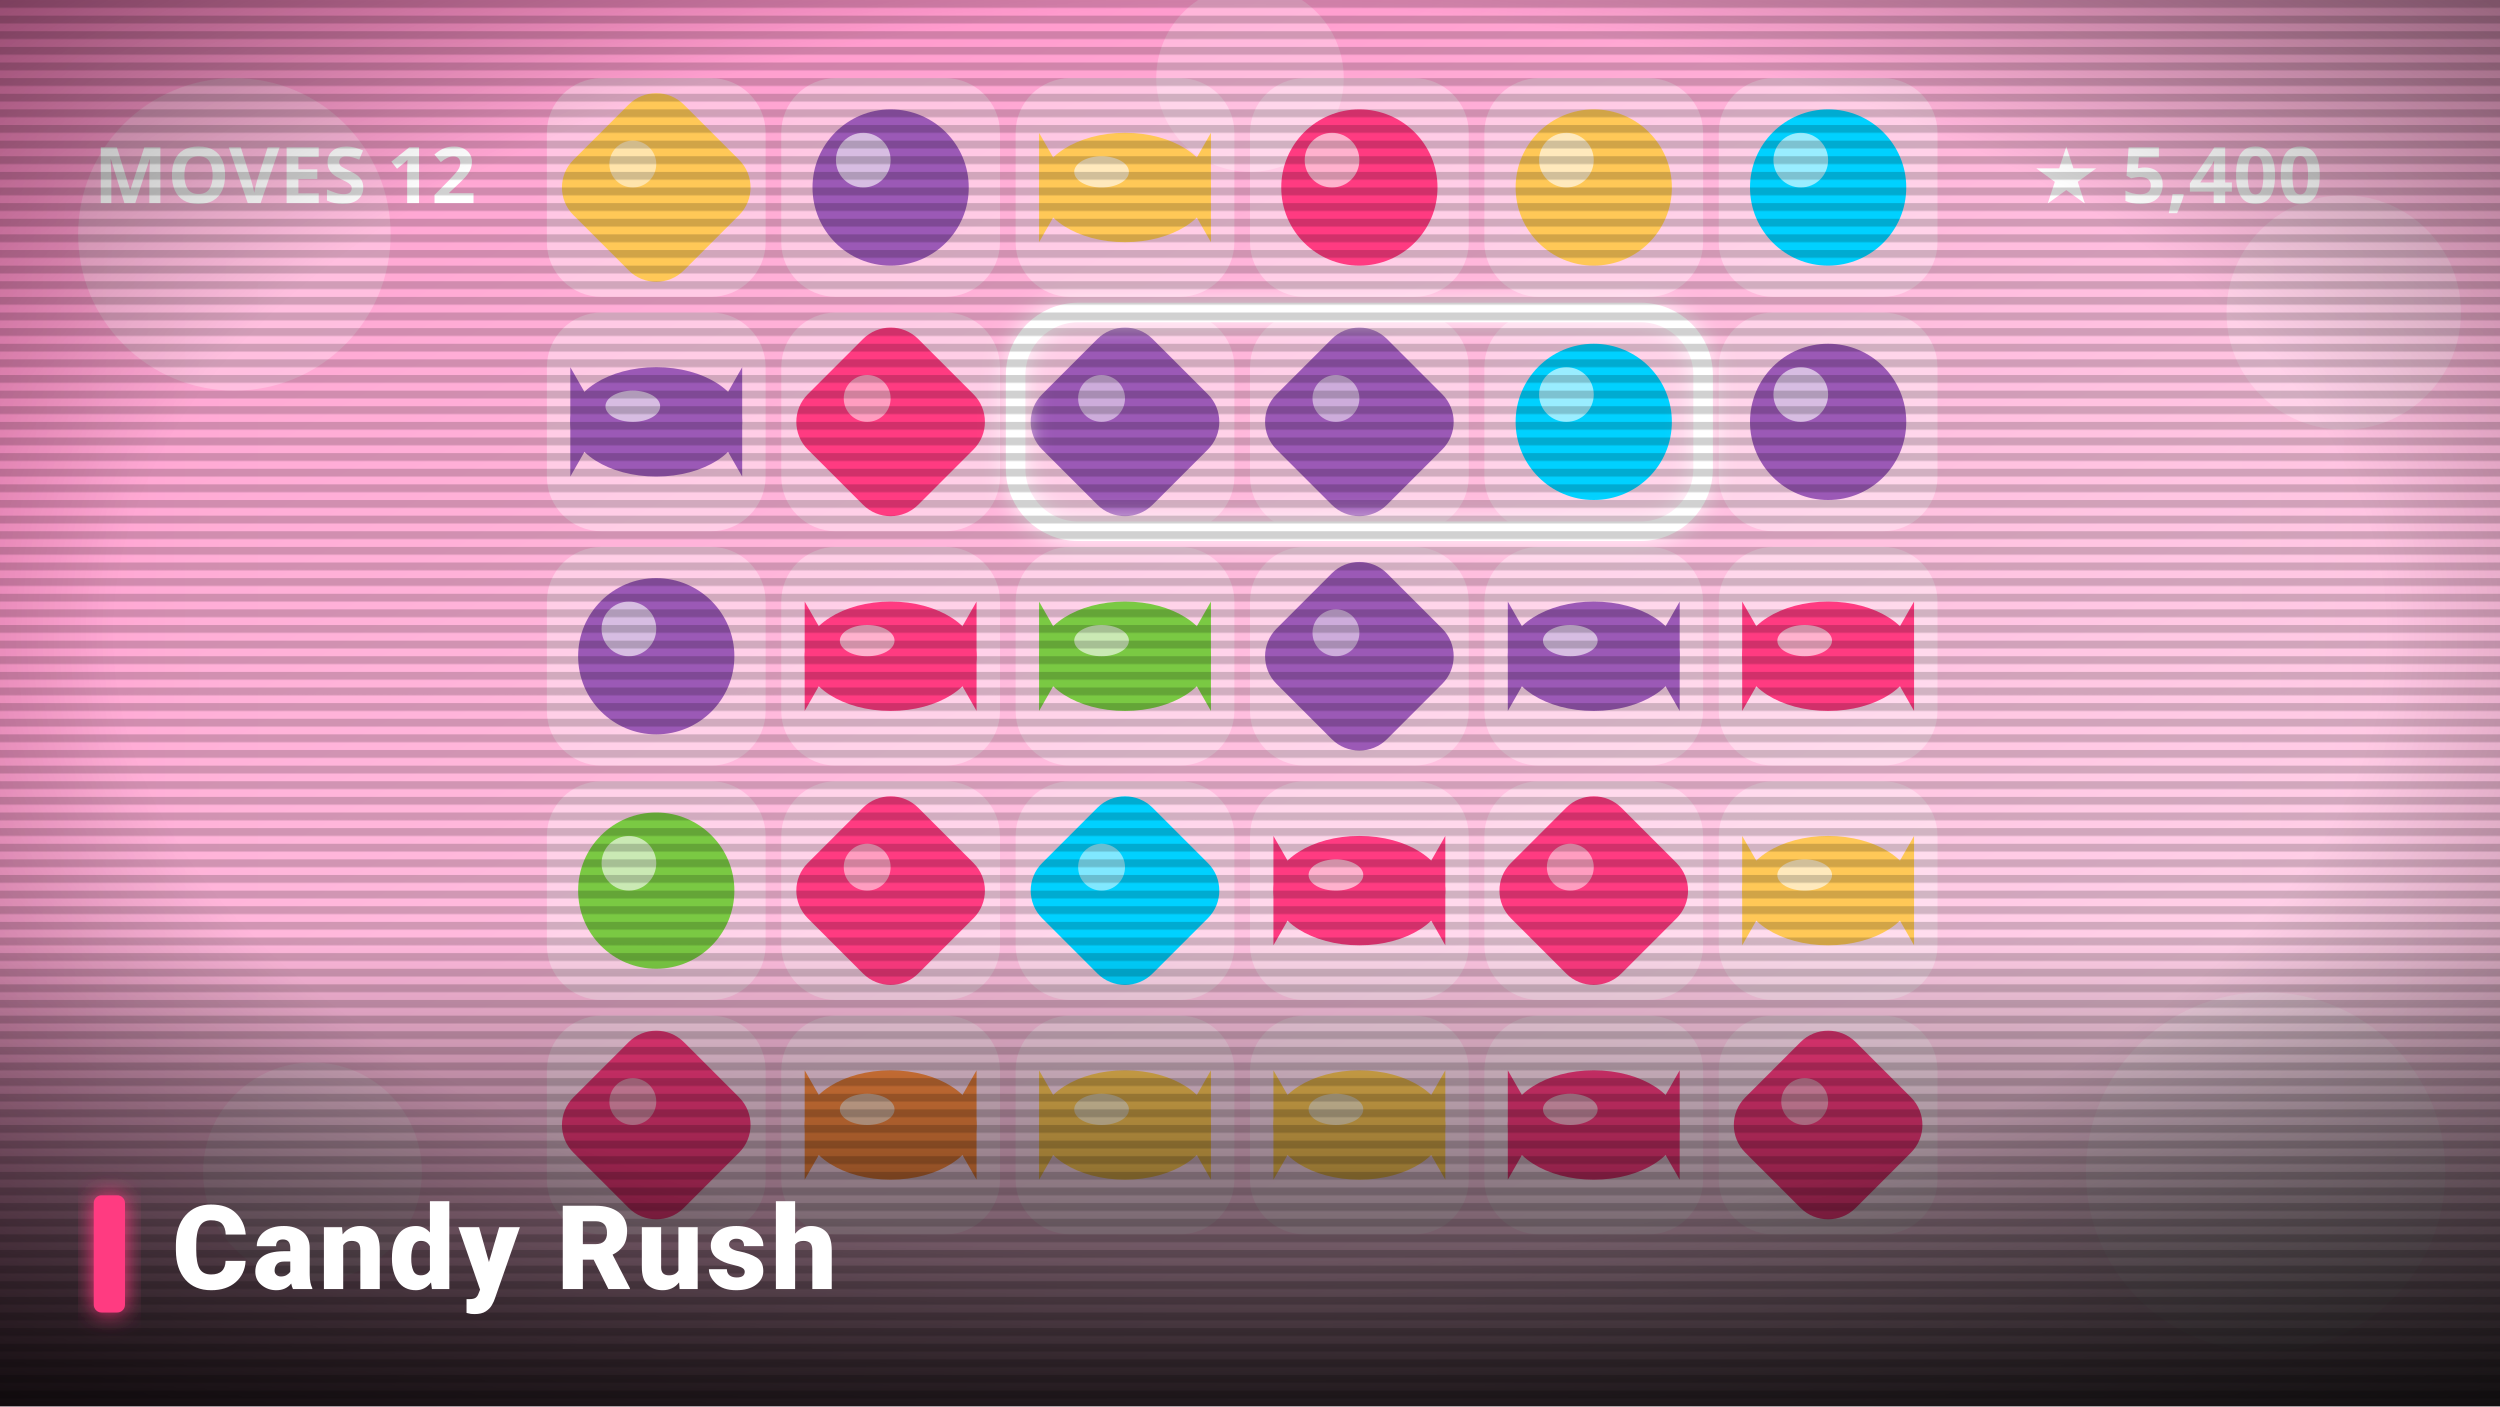
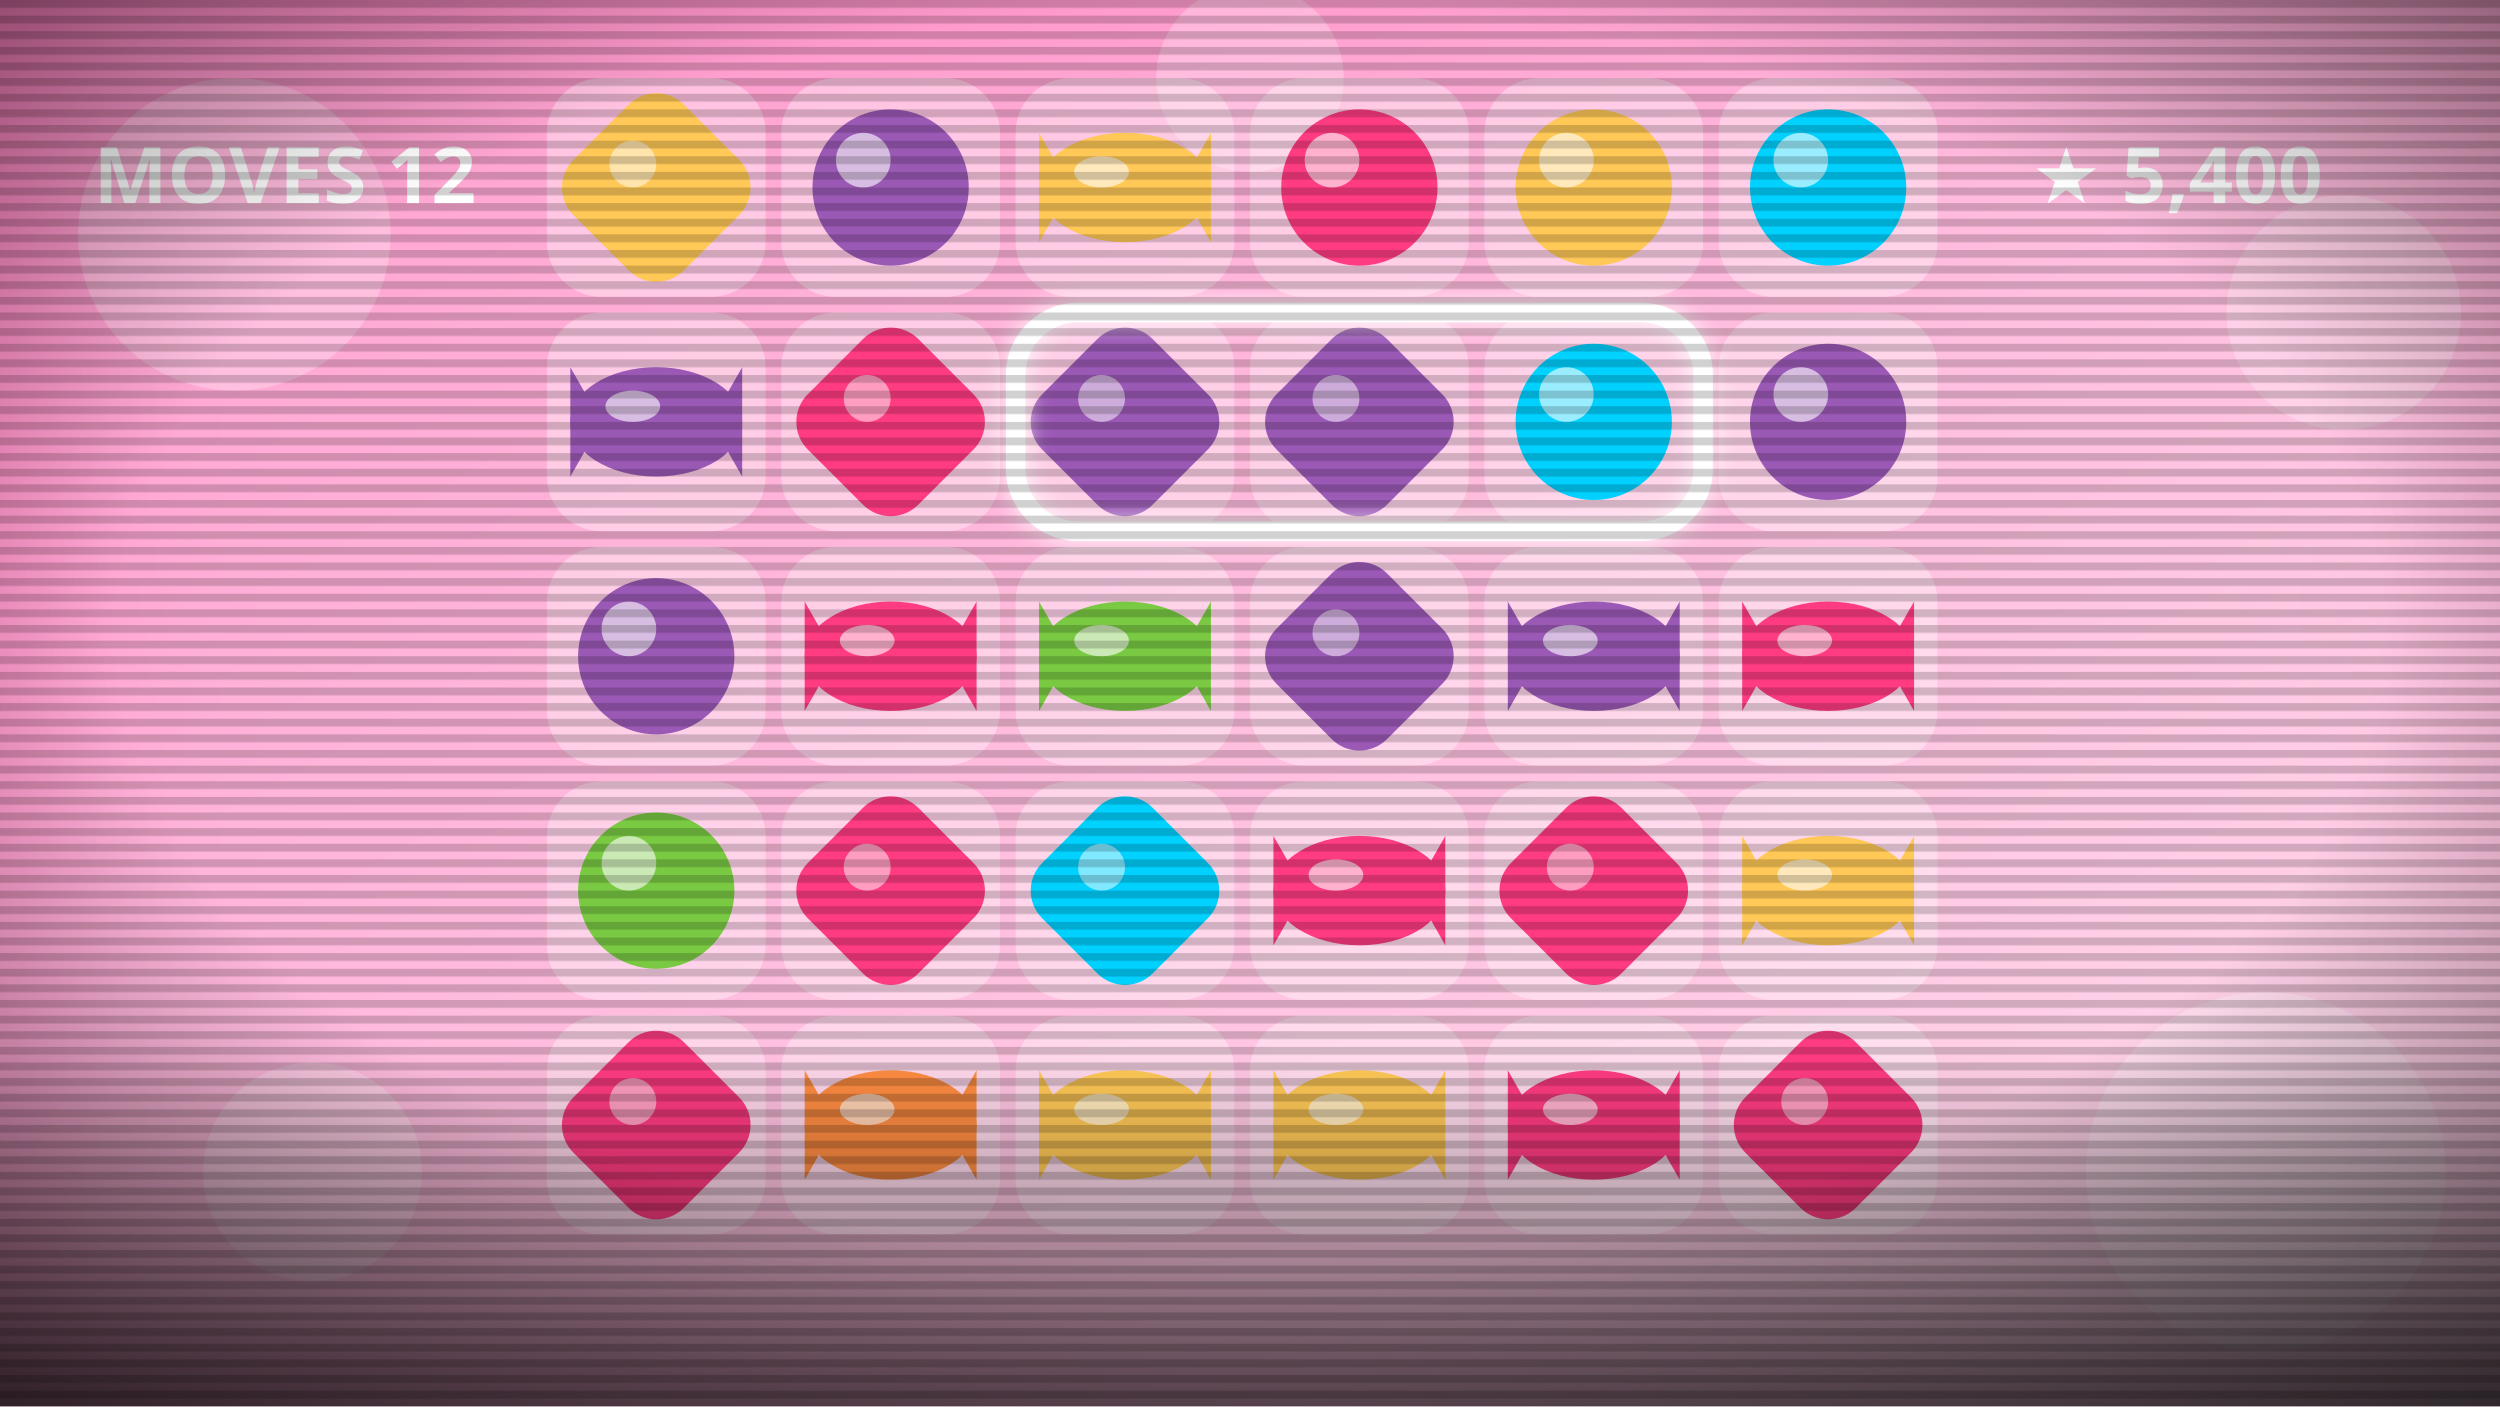
<svg xmlns="http://www.w3.org/2000/svg" viewBox="0 0 640 360" width="640" height="360" role="img" aria-label="Candy Rush">
  <defs>
    <linearGradient id="bg" x1="0" y1="0" x2="1" y2="1">
      <stop offset="0" stop-color="#ff7fbf" />
      <stop offset="1" stop-color="#ffd1e8" />
    </linearGradient>
    <linearGradient id="fade" x1="0" y1="0" x2="0" y2="1">
      <stop offset="0" stop-color="#000" stop-opacity="0" />
      <stop offset="1" stop-color="#000" stop-opacity=".85" />
    </linearGradient>
    <radialGradient id="vig" cx=".5" cy=".45" r=".75">
      <stop offset=".6" stop-color="#000" stop-opacity="0" />
      <stop offset="1" stop-color="#000" stop-opacity=".55" />
    </radialGradient>
    <pattern id="scan" width="4" height="4" patternUnits="userSpaceOnUse">
      <rect width="4" height="2" fill="#000" />
    </pattern>
    <radialGradient id="neb" cx=".3" cy=".3" r=".9">
      <stop offset="0" stop-color="#fff" stop-opacity=".06" />
      <stop offset="1" stop-color="#000" stop-opacity=".35" />
    </radialGradient>
    <linearGradient id="skyg" x1="0" y1="0" x2="0" y2="1">
      <stop offset="0" stop-color="#2f7bd0" />
      <stop offset=".7" stop-color="#9fd8ff" />
      <stop offset="1" stop-color="#d9f0ff" />
    </linearGradient>
    <linearGradient id="stoneg" x1="0" y1="0" x2="0" y2="1">
      <stop offset="0" stop-color="#000" stop-opacity=".2" />
      <stop offset="1" stop-color="#000" stop-opacity=".6" />
    </linearGradient>
    <linearGradient id="arcg" x1="0" y1="0" x2="0" y2="1">
      <stop offset="0" stop-color="#000" stop-opacity="0" />
      <stop offset=".4" stop-color="#000" stop-opacity=".35" />
      <stop offset="1" stop-color="#000" stop-opacity=".7" />
    </linearGradient>
    <filter id="grainf" x="0" y="0" width="100%" height="100%">
      <feTurbulence type="fractalNoise" baseFrequency=".9" numOctaves="2" stitchTiles="stitch" />
      <feColorMatrix values="0 0 0 0 1  0 0 0 0 1  0 0 0 0 1  0 0 0 .5 0" />
    </filter>
    <pattern id="grain" width="160" height="160" patternUnits="userSpaceOnUse">
      <rect width="160" height="160" filter="url(#grainf)" />
    </pattern>
    <filter id="blur30" x="-50%" y="-50%" width="200%" height="200%">
      <feGaussianBlur stdDeviation="30" />
    </filter>
    <filter id="blur2">
      <feGaussianBlur stdDeviation="2" />
    </filter>
    <filter id="glow" x="-50%" y="-50%" width="200%" height="200%">
      <feGaussianBlur stdDeviation="3" result="b" />
      <feMerge>
        <feMergeNode in="b" />
        <feMergeNode in="SourceGraphic" />
      </feMerge>
    </filter>
    <filter id="soft" x="-50%" y="-50%" width="200%" height="200%">
      <feGaussianBlur stdDeviation="18" />
    </filter>
    <filter id="shadow" x="-20%" y="-20%" width="140%" height="140%">
      <feDropShadow dx="0" dy="6" stdDeviation="5" flood-color="#000" flood-opacity=".5" />
    </filter>
  </defs>
  <rect width="640" height="360" fill="url(#bg)" />
  <ellipse cx="320.0" cy="180.0" rx="420" ry="260" fill="#fff" opacity="0.25" filter="url(#blur30)" />
  <circle cx="60" cy="60" r="40" fill="#fff" opacity="0.25" />
  <circle cx="600" cy="80" r="30" fill="#fff" opacity="0.25" />
  <circle cx="80" cy="300" r="28" fill="#fff" opacity="0.25" />
  <circle cx="580" cy="300" r="46" fill="#fff" opacity="0.25" />
  <circle cx="320" cy="20" r="24" fill="#fff" opacity="0.25" />
  <rect x="140" y="20" width="56" height="56" fill="#fff" rx="14" opacity="0.35" />
  <rect x="148" y="28" width="40" height="40" fill="#ffc857" rx="10" opacity="1" transform="rotate(45 168 48)" />
  <circle cx="162" cy="42" r="6" fill="#fff" opacity="0.5" />
  <rect x="200" y="20" width="56" height="56" fill="#fff" rx="14" opacity="0.35" />
  <circle cx="228" cy="48" r="20" fill="#9b59b6" opacity="1" />
  <circle cx="221" cy="41" r="7" fill="#fff" opacity="0.6" />
  <rect x="260" y="20" width="56" height="56" fill="#fff" rx="14" opacity="0.35" />
  <ellipse cx="288" cy="48" rx="22" ry="14" fill="#ffc857" opacity="1" />
  <polygon points="266,34 274,48 266,62" fill="#ffc857" opacity="1" />
  <polygon points="310,34 302,48 310,62" fill="#ffc857" opacity="1" />
  <ellipse cx="282" cy="44" rx="7" ry="4" fill="#fff" opacity="0.6" />
  <rect x="320" y="20" width="56" height="56" fill="#fff" rx="14" opacity="0.35" />
  <circle cx="348" cy="48" r="20" fill="#ff3b81" opacity="1" />
  <circle cx="341" cy="41" r="7" fill="#fff" opacity="0.6" />
  <rect x="380" y="20" width="56" height="56" fill="#fff" rx="14" opacity="0.35" />
  <circle cx="408" cy="48" r="20" fill="#ffc857" opacity="1" />
  <circle cx="401" cy="41" r="7" fill="#fff" opacity="0.6" />
  <rect x="440" y="20" width="56" height="56" fill="#fff" rx="14" opacity="0.35" />
  <circle cx="468" cy="48" r="20" fill="#00d1ff" opacity="1" />
  <circle cx="461" cy="41" r="7" fill="#fff" opacity="0.6" />
  <rect x="140" y="80" width="56" height="56" fill="#fff" rx="14" opacity="0.35" />
  <ellipse cx="168" cy="108" rx="22" ry="14" fill="#9b59b6" opacity="1" />
  <polygon points="146,94 154,108 146,122" fill="#9b59b6" opacity="1" />
  <polygon points="190,94 182,108 190,122" fill="#9b59b6" opacity="1" />
  <ellipse cx="162" cy="104" rx="7" ry="4" fill="#fff" opacity="0.6" />
  <rect x="200" y="80" width="56" height="56" fill="#fff" rx="14" opacity="0.35" />
  <rect x="208" y="88" width="40" height="40" fill="#ff3b81" rx="10" opacity="1" transform="rotate(45 228 108)" />
  <circle cx="222" cy="102" r="6" fill="#fff" opacity="0.5" />
  <rect x="260" y="80" width="56" height="56" fill="#fff" rx="14" opacity="0.35" />
  <rect x="268" y="88" width="40" height="40" fill="#9b59b6" rx="10" opacity="1" transform="rotate(45 288 108)" />
  <circle cx="282" cy="102" r="6" fill="#fff" opacity="0.5" />
  <rect x="320" y="80" width="56" height="56" fill="#fff" rx="14" opacity="0.35" />
  <rect x="328" y="88" width="40" height="40" fill="#9b59b6" rx="10" opacity="1" transform="rotate(45 348 108)" />
  <circle cx="342" cy="102" r="6" fill="#fff" opacity="0.5" />
  <rect x="380" y="80" width="56" height="56" fill="#fff" rx="14" opacity="0.35" />
  <circle cx="408" cy="108" r="20" fill="#00d1ff" opacity="1" />
  <circle cx="401" cy="101" r="7" fill="#fff" opacity="0.6" />
  <rect x="440" y="80" width="56" height="56" fill="#fff" rx="14" opacity="0.35" />
  <circle cx="468" cy="108" r="20" fill="#9b59b6" opacity="1" />
  <circle cx="461" cy="101" r="7" fill="#fff" opacity="0.6" />
  <rect x="140" y="140" width="56" height="56" fill="#fff" rx="14" opacity="0.35" />
  <circle cx="168" cy="168" r="20" fill="#9b59b6" opacity="1" />
  <circle cx="161" cy="161" r="7" fill="#fff" opacity="0.6" />
  <rect x="200" y="140" width="56" height="56" fill="#fff" rx="14" opacity="0.35" />
  <ellipse cx="228" cy="168" rx="22" ry="14" fill="#ff3b81" opacity="1" />
  <polygon points="206,154 214,168 206,182" fill="#ff3b81" opacity="1" />
  <polygon points="250,154 242,168 250,182" fill="#ff3b81" opacity="1" />
  <ellipse cx="222" cy="164" rx="7" ry="4" fill="#fff" opacity="0.6" />
  <rect x="260" y="140" width="56" height="56" fill="#fff" rx="14" opacity="0.35" />
  <ellipse cx="288" cy="168" rx="22" ry="14" fill="#7ac943" opacity="1" />
  <polygon points="266,154 274,168 266,182" fill="#7ac943" opacity="1" />
  <polygon points="310,154 302,168 310,182" fill="#7ac943" opacity="1" />
  <ellipse cx="282" cy="164" rx="7" ry="4" fill="#fff" opacity="0.6" />
  <rect x="320" y="140" width="56" height="56" fill="#fff" rx="14" opacity="0.35" />
  <rect x="328" y="148" width="40" height="40" fill="#9b59b6" rx="10" opacity="1" transform="rotate(45 348 168)" />
  <circle cx="342" cy="162" r="6" fill="#fff" opacity="0.5" />
  <rect x="380" y="140" width="56" height="56" fill="#fff" rx="14" opacity="0.35" />
  <ellipse cx="408" cy="168" rx="22" ry="14" fill="#9b59b6" opacity="1" />
  <polygon points="386,154 394,168 386,182" fill="#9b59b6" opacity="1" />
  <polygon points="430,154 422,168 430,182" fill="#9b59b6" opacity="1" />
  <ellipse cx="402" cy="164" rx="7" ry="4" fill="#fff" opacity="0.6" />
  <rect x="440" y="140" width="56" height="56" fill="#fff" rx="14" opacity="0.35" />
  <ellipse cx="468" cy="168" rx="22" ry="14" fill="#ff3b81" opacity="1" />
  <polygon points="446,154 454,168 446,182" fill="#ff3b81" opacity="1" />
  <polygon points="490,154 482,168 490,182" fill="#ff3b81" opacity="1" />
  <ellipse cx="462" cy="164" rx="7" ry="4" fill="#fff" opacity="0.6" />
  <rect x="140" y="200" width="56" height="56" fill="#fff" rx="14" opacity="0.35" />
  <circle cx="168" cy="228" r="20" fill="#7ac943" opacity="1" />
  <circle cx="161" cy="221" r="7" fill="#fff" opacity="0.6" />
  <rect x="200" y="200" width="56" height="56" fill="#fff" rx="14" opacity="0.35" />
  <rect x="208" y="208" width="40" height="40" fill="#ff3b81" rx="10" opacity="1" transform="rotate(45 228 228)" />
  <circle cx="222" cy="222" r="6" fill="#fff" opacity="0.5" />
  <rect x="260" y="200" width="56" height="56" fill="#fff" rx="14" opacity="0.35" />
  <rect x="268" y="208" width="40" height="40" fill="#00d1ff" rx="10" opacity="1" transform="rotate(45 288 228)" />
  <circle cx="282" cy="222" r="6" fill="#fff" opacity="0.5" />
  <rect x="320" y="200" width="56" height="56" fill="#fff" rx="14" opacity="0.35" />
  <ellipse cx="348" cy="228" rx="22" ry="14" fill="#ff3b81" opacity="1" />
  <polygon points="326,214 334,228 326,242" fill="#ff3b81" opacity="1" />
  <polygon points="370,214 362,228 370,242" fill="#ff3b81" opacity="1" />
  <ellipse cx="342" cy="224" rx="7" ry="4" fill="#fff" opacity="0.6" />
  <rect x="380" y="200" width="56" height="56" fill="#fff" rx="14" opacity="0.35" />
  <rect x="388" y="208" width="40" height="40" fill="#ff3b81" rx="10" opacity="1" transform="rotate(45 408 228)" />
  <circle cx="402" cy="222" r="6" fill="#fff" opacity="0.5" />
  <rect x="440" y="200" width="56" height="56" fill="#fff" rx="14" opacity="0.35" />
  <ellipse cx="468" cy="228" rx="22" ry="14" fill="#ffc857" opacity="1" />
  <polygon points="446,214 454,228 446,242" fill="#ffc857" opacity="1" />
  <polygon points="490,214 482,228 490,242" fill="#ffc857" opacity="1" />
  <ellipse cx="462" cy="224" rx="7" ry="4" fill="#fff" opacity="0.6" />
  <rect x="140" y="260" width="56" height="56" fill="#fff" rx="14" opacity="0.35" />
  <rect x="148" y="268" width="40" height="40" fill="#ff3b81" rx="10" opacity="1" transform="rotate(45 168 288)" />
  <circle cx="162" cy="282" r="6" fill="#fff" opacity="0.5" />
  <rect x="200" y="260" width="56" height="56" fill="#fff" rx="14" opacity="0.35" />
  <ellipse cx="228" cy="288" rx="22" ry="14" fill="#ff8c42" opacity="1" />
  <polygon points="206,274 214,288 206,302" fill="#ff8c42" opacity="1" />
  <polygon points="250,274 242,288 250,302" fill="#ff8c42" opacity="1" />
  <ellipse cx="222" cy="284" rx="7" ry="4" fill="#fff" opacity="0.6" />
  <rect x="260" y="260" width="56" height="56" fill="#fff" rx="14" opacity="0.35" />
  <ellipse cx="288" cy="288" rx="22" ry="14" fill="#ffc857" opacity="1" />
  <polygon points="266,274 274,288 266,302" fill="#ffc857" opacity="1" />
  <polygon points="310,274 302,288 310,302" fill="#ffc857" opacity="1" />
  <ellipse cx="282" cy="284" rx="7" ry="4" fill="#fff" opacity="0.6" />
  <rect x="320" y="260" width="56" height="56" fill="#fff" rx="14" opacity="0.35" />
  <ellipse cx="348" cy="288" rx="22" ry="14" fill="#ffc857" opacity="1" />
  <polygon points="326,274 334,288 326,302" fill="#ffc857" opacity="1" />
  <polygon points="370,274 362,288 370,302" fill="#ffc857" opacity="1" />
  <ellipse cx="342" cy="284" rx="7" ry="4" fill="#fff" opacity="0.6" />
  <rect x="380" y="260" width="56" height="56" fill="#fff" rx="14" opacity="0.35" />
  <ellipse cx="408" cy="288" rx="22" ry="14" fill="#ff3b81" opacity="1" />
  <polygon points="386,274 394,288 386,302" fill="#ff3b81" opacity="1" />
  <polygon points="430,274 422,288 430,302" fill="#ff3b81" opacity="1" />
  <ellipse cx="402" cy="284" rx="7" ry="4" fill="#fff" opacity="0.6" />
  <rect x="440" y="260" width="56" height="56" fill="#fff" rx="14" opacity="0.35" />
  <rect x="448" y="268" width="40" height="40" fill="#ff3b81" rx="10" opacity="1" transform="rotate(45 468 288)" />
  <circle cx="462" cy="282" r="6" fill="#fff" opacity="0.5" />
  <rect x="260" y="80" width="176" height="56" fill="none" rx="16" opacity="1" stroke="#fff" stroke-width="5" filter="url(#glow)" />
  <text x="24" y="52" font-family="ui-sans-serif,system-ui" font-weight="bold" font-size="20" fill="#fff" opacity="1">MOVES 12</text>
  <text x="520" y="52" font-family="ui-sans-serif,system-ui" font-weight="bold" font-size="20" fill="#fff" opacity="1">★ 5,400</text>
  <rect width="640" height="360" fill="url(#scan)" opacity=".18" />
  <rect width="640" height="360" fill="url(#vig)" />
-   <rect x="0" y="240" width="640" height="120" fill="url(#fade)" />
-   <rect x="24" y="306" width="8" height="30" fill="#ff3b81" rx="2" filter="url(#glow)" />
-   <text x="44" y="330" font-family="ui-sans-serif,system-ui,Segoe UI,Roboto,Helvetica,Arial" font-size="30" font-weight="800" fill="#fff" letter-spacing="1">Candy Rush</text>
+   <rect x="0" y="270" width="640" height="90" fill="url(#fade)" opacity=".7" />
</svg>
